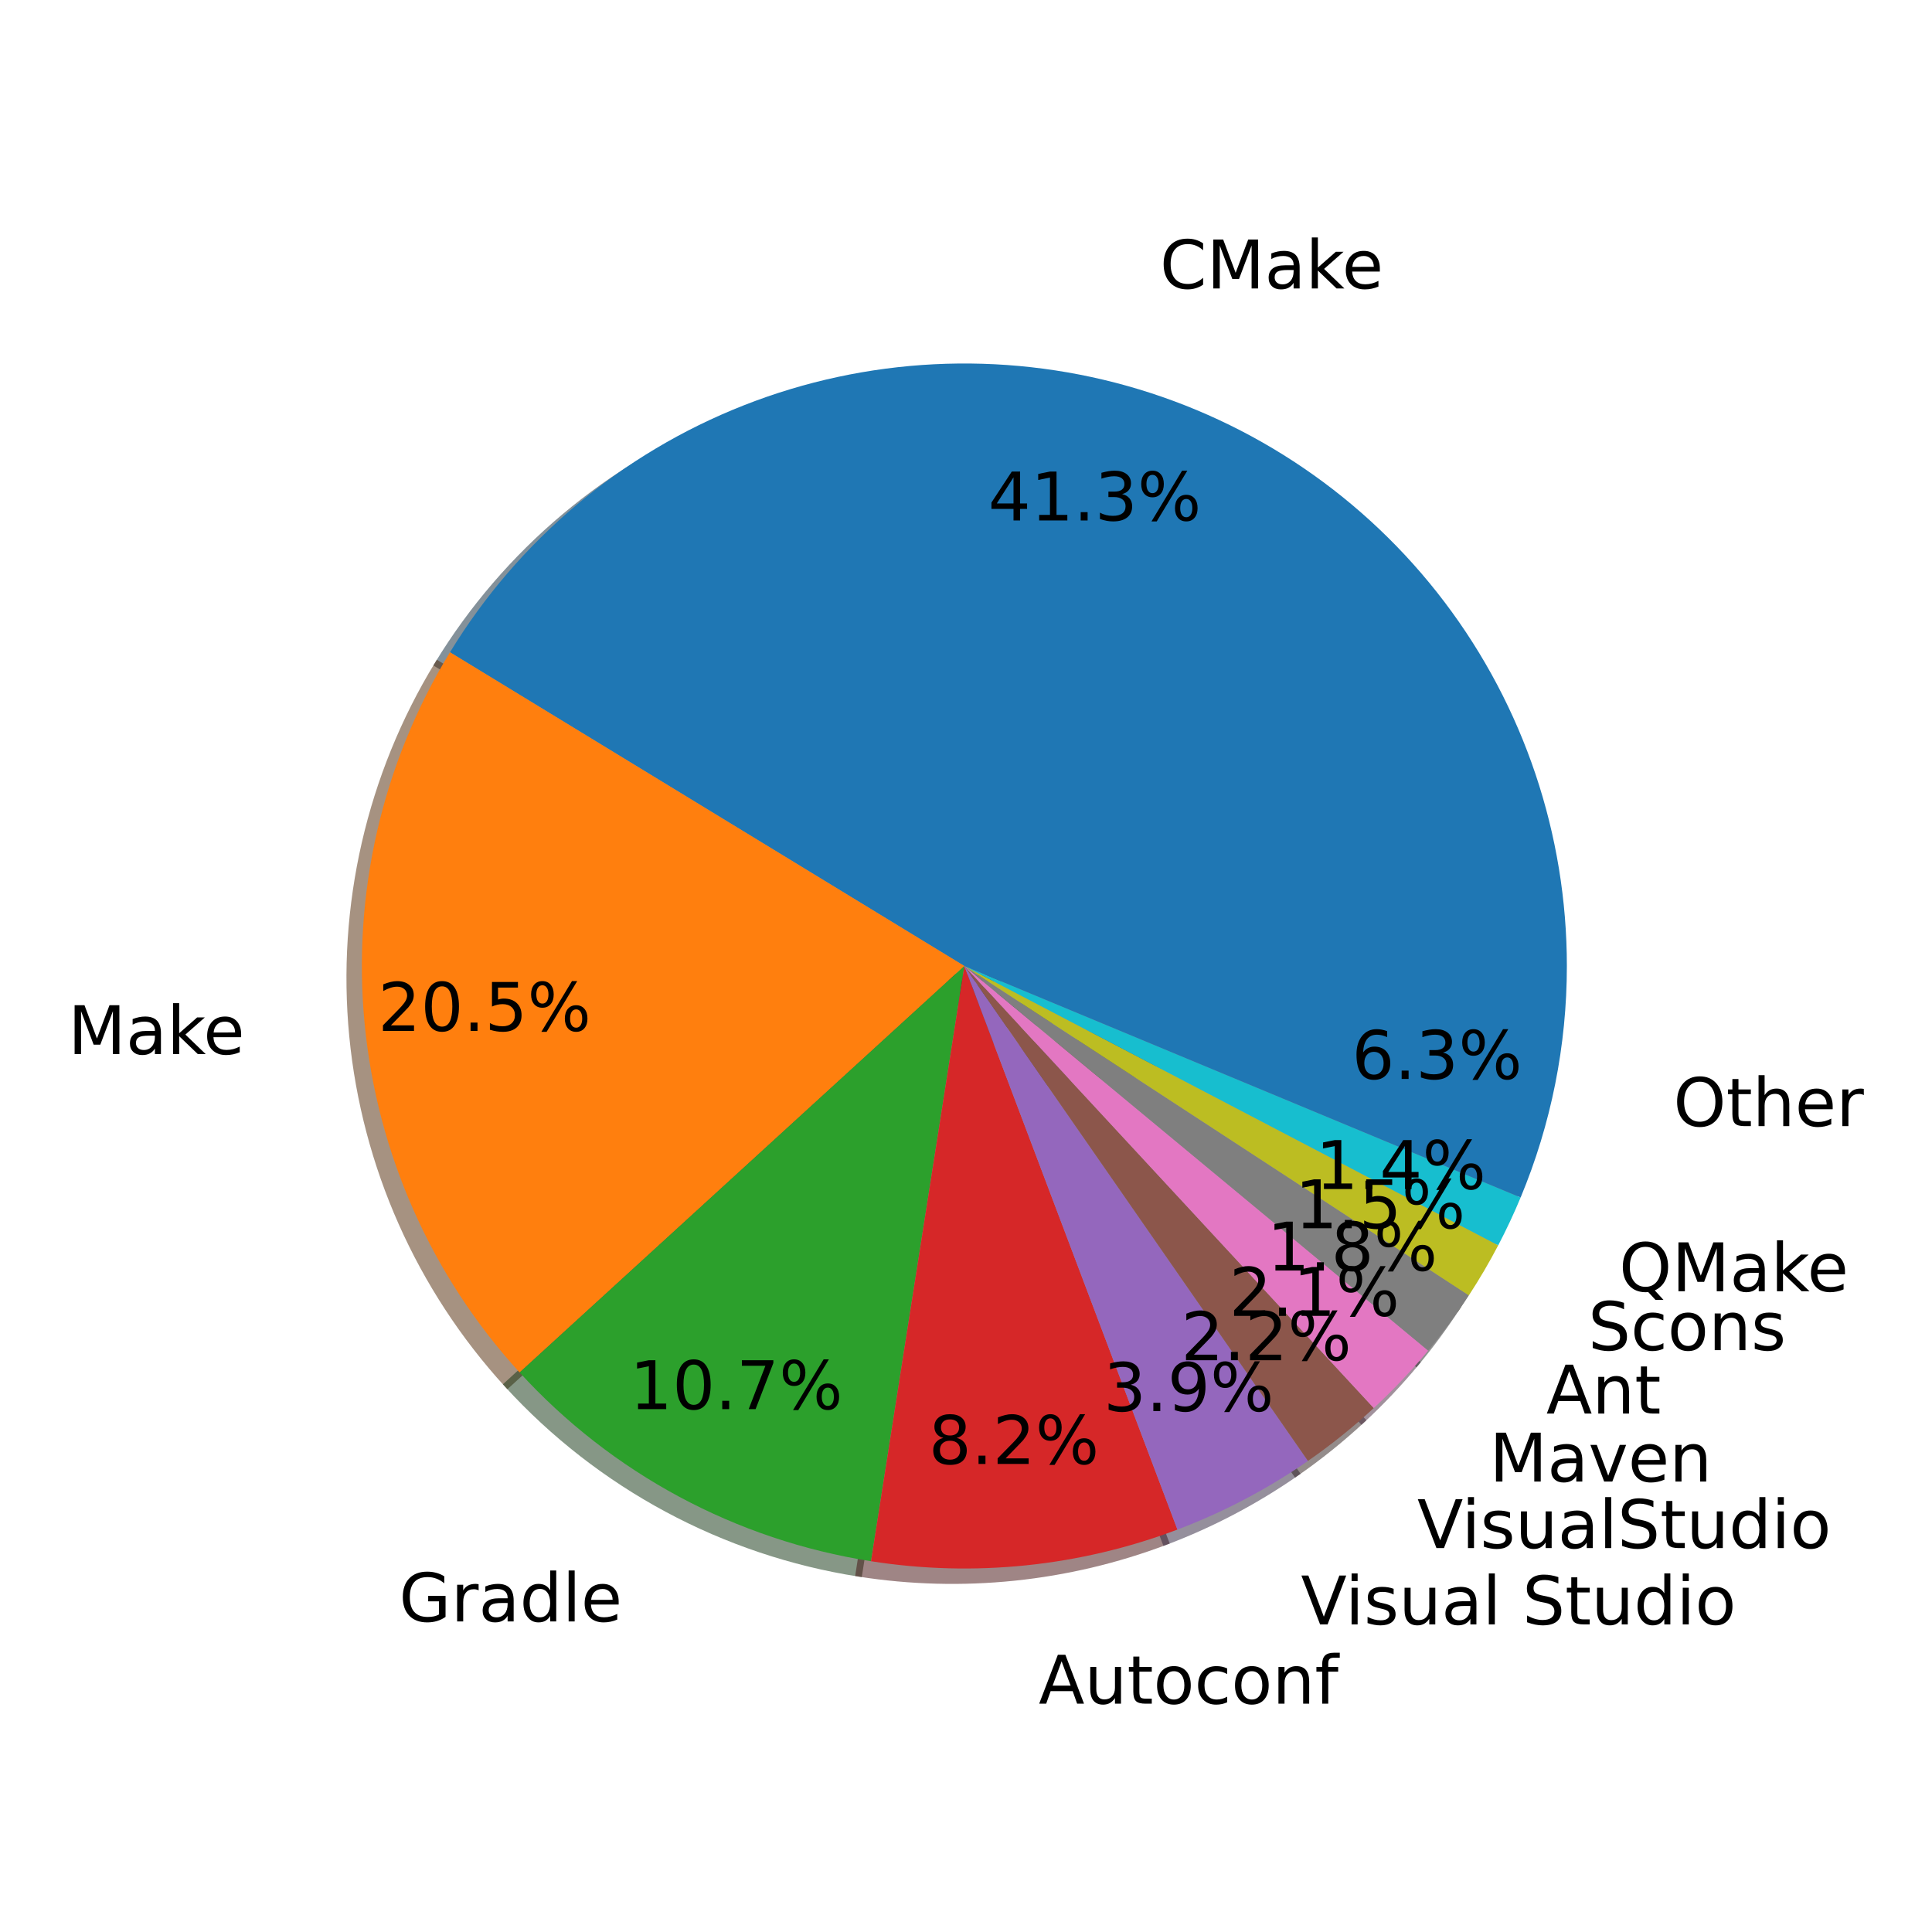
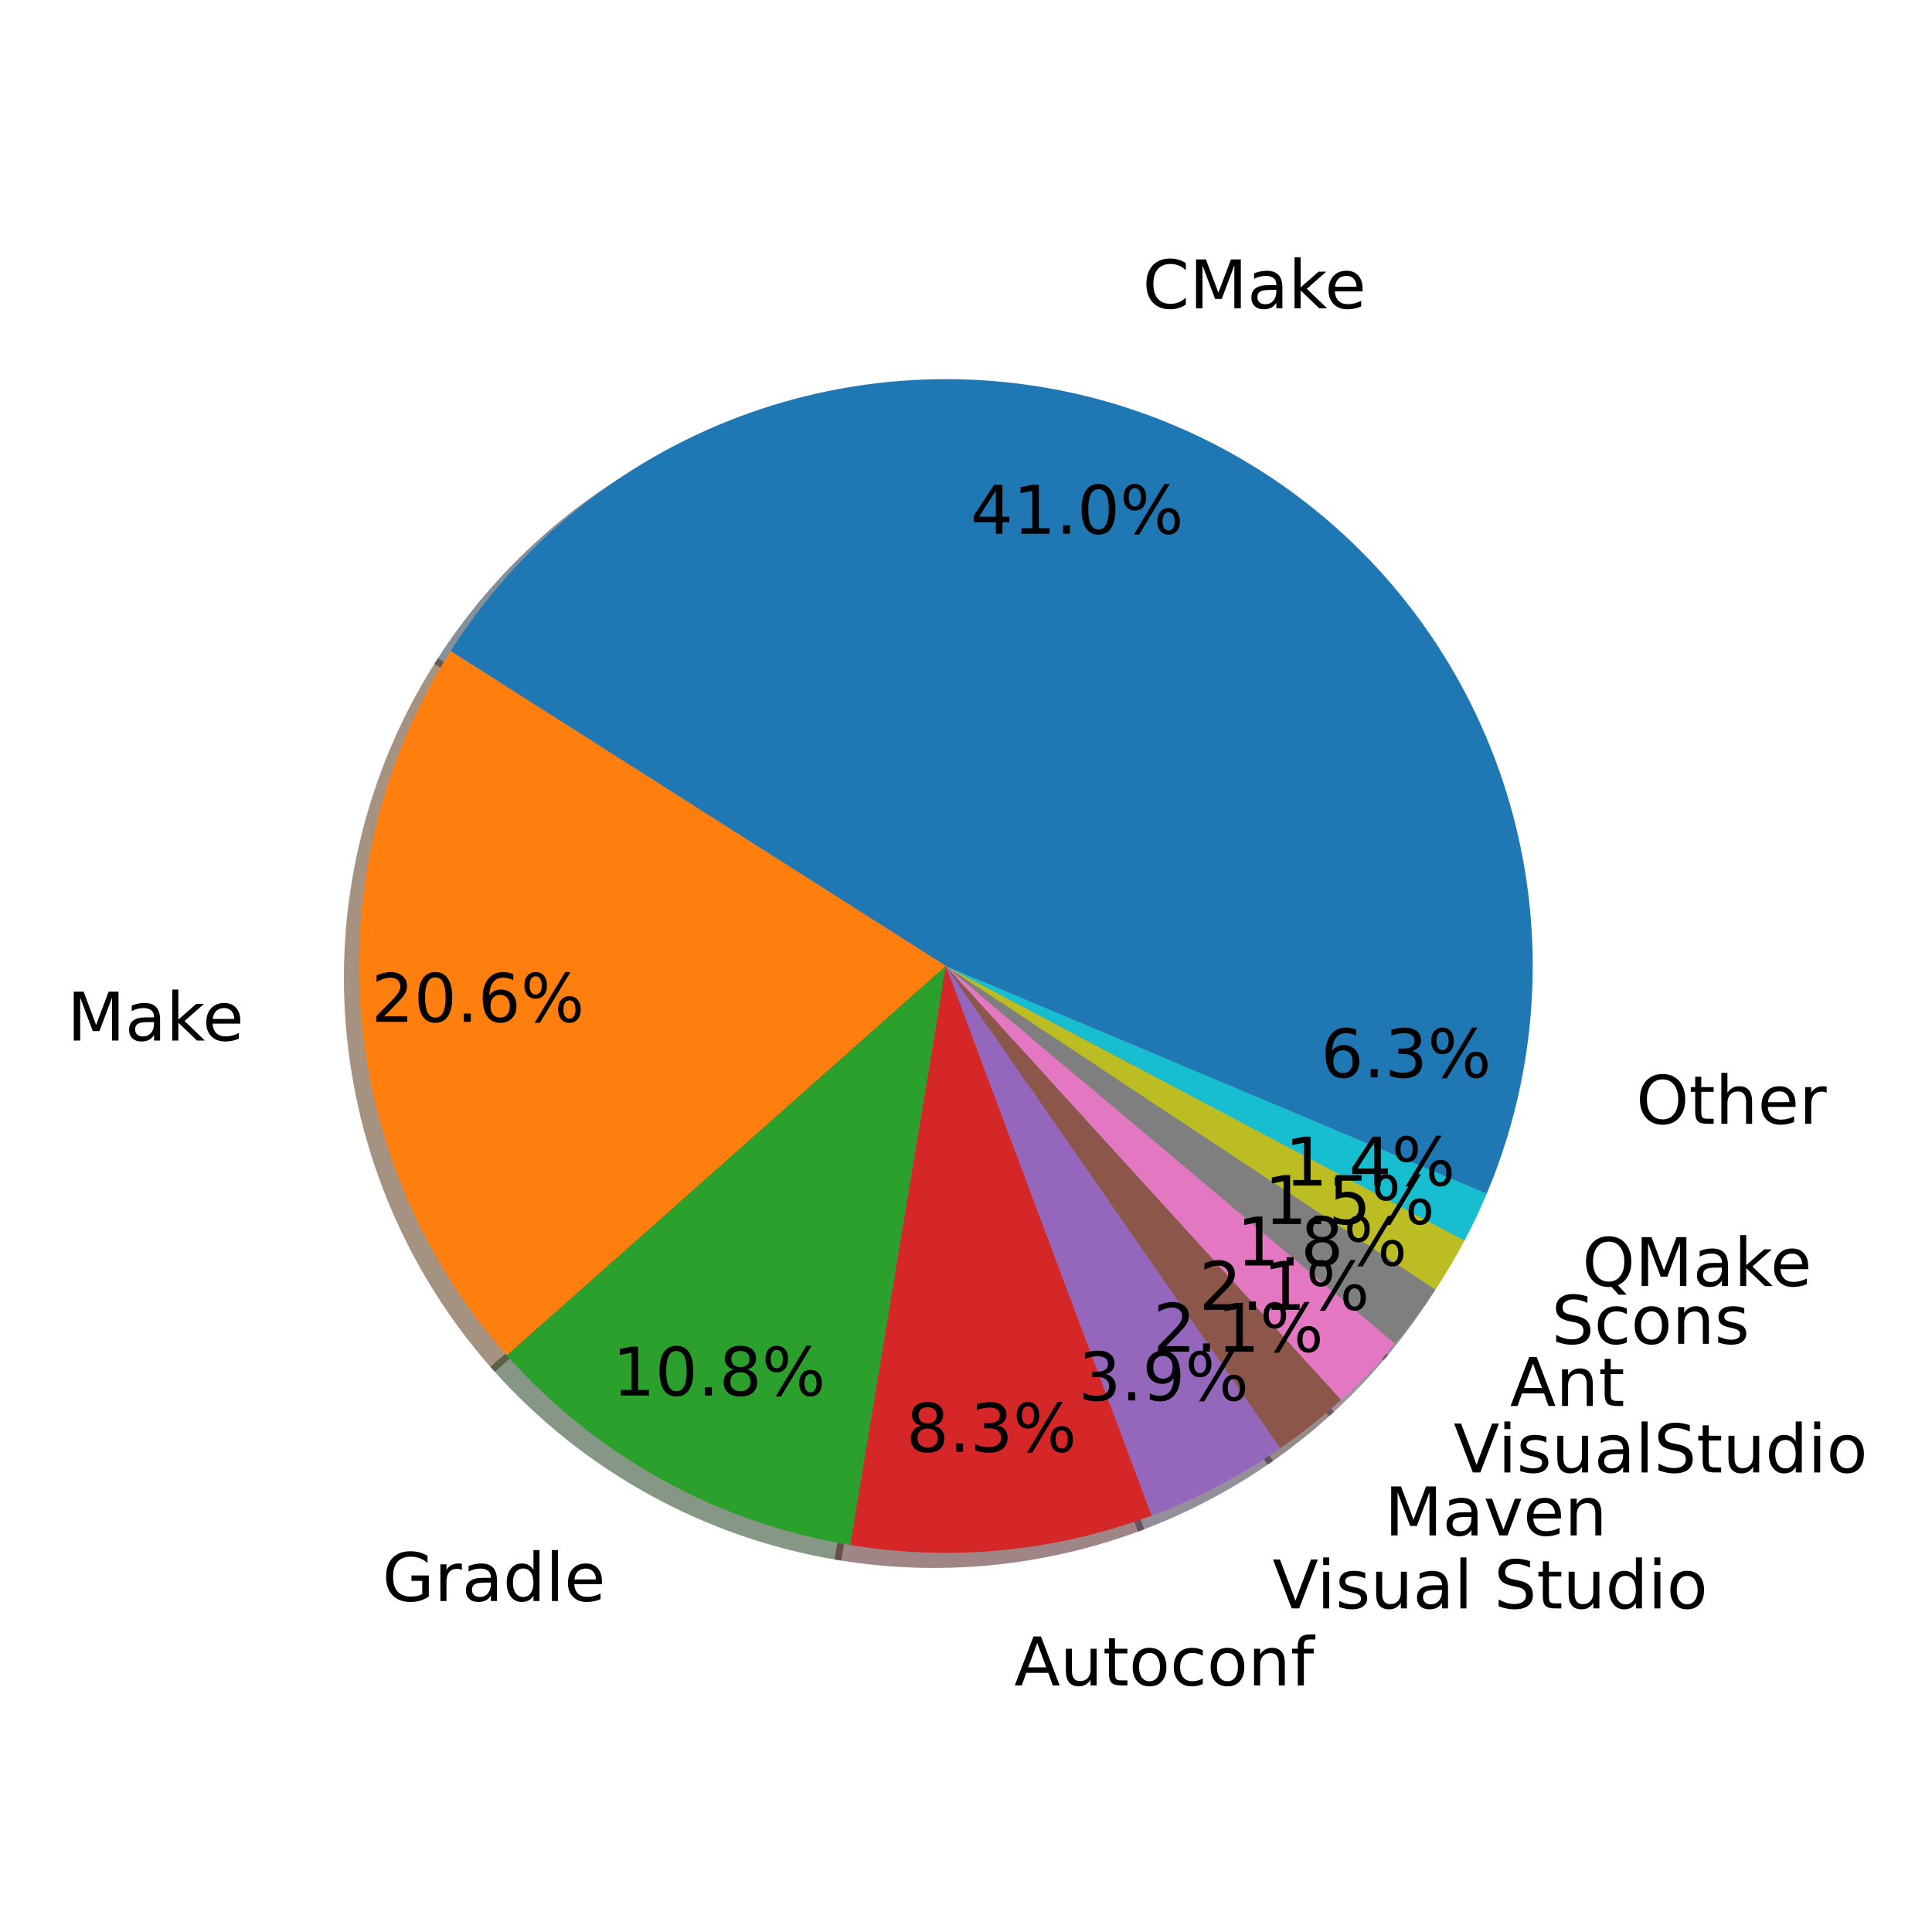
<svg xmlns="http://www.w3.org/2000/svg" xmlns:xlink="http://www.w3.org/1999/xlink" width="288pt" height="288pt" viewBox="0 0 288 288" version="1.1">
  <defs>
    <style type="text/css">*{stroke-linejoin: round; stroke-linecap: butt}</style>
  </defs>
  <g id="figure_1">
    <g id="patch_1">
      <path d="M 0 288  L 288 288  L 288 0  L 0 0  L 0 288  z " style="fill: none" />
    </g>
    <g id="axes_1">
      <g id="patch_2">
-         <path d="M 231.774 145.796  C 231.774 126.214 225.37 107.158 213.542 91.551  C 201.715 75.944 185.102 64.625 166.249 59.329  C 147.396 54.033 127.319 55.045 109.095 62.211  C 90.87 69.377 75.48 82.31 65.283 99.028  L 141.96 145.796  z " style="fill: #092436; opacity: 0.5; stroke: #092436; stroke-linejoin: miter" />
+         <path d="M 226.73 145.75  C 226.73 126.815 220.583 108.383 209.217 93.239  C 197.852 78.095 181.872 67.043 163.692 61.752  C 145.511 56.461 126.096 57.213 108.379 63.895  C 90.663 70.576 75.585 82.831 65.426 98.809  L 139.248 145.75  z " style="fill: #092436; opacity: 0.5; stroke: #092436; stroke-linejoin: miter" />
      </g>
      <g id="patch_3">
-         <path d="M 65.283 99.028  C 55.156 115.631 50.691 135.083 52.562 154.441  C 54.434 173.798 62.544 192.034 75.664 206.389  L 141.96 145.796  z " style="fill: #4d2604; opacity: 0.5; stroke: #4d2604; stroke-linejoin: miter" />
+         <path d="M 65.426 98.809  C 55.231 114.843 50.531 133.77 52.043 152.71  C 53.555 171.65 61.197 189.592 73.806 203.806  L 139.248 145.75  z " style="fill: #4d2604; opacity: 0.5; stroke: #4d2604; stroke-linejoin: miter" />
      </g>
      <g id="patch_4">
-         <path d="M 75.664 206.389  C 82.495 213.863 90.54 220.127 99.459 224.918  C 108.378 229.709 118.043 232.958 128.046 234.526  L 141.96 145.796  z " style="fill: #0d300d; opacity: 0.5; stroke: #0d300d; stroke-linejoin: miter" />
+         <path d="M 73.806 203.806  C 80.415 211.256 88.249 217.523 96.967 222.336  C 105.686 227.149 115.163 230.439 124.989 232.062  L 139.248 145.75  z " style="fill: #0d300d; opacity: 0.5; stroke: #0d300d; stroke-linejoin: miter" />
      </g>
      <g id="patch_5">
-         <path d="M 128.046 234.526  C 135.702 235.727 143.482 235.931 151.191 235.135  C 158.9 234.338 166.474 232.547 173.723 229.806  L 141.96 145.796  z " style="fill: #400c0c; opacity: 0.5; stroke: #400c0c; stroke-linejoin: miter" />
+         <path d="M 124.989 232.062  C 132.511 233.304 140.163 233.558 147.75 232.818  C 155.338 232.077 162.796 230.347 169.935 227.673  L 139.248 145.75  z " style="fill: #400c0c; opacity: 0.5; stroke: #400c0c; stroke-linejoin: miter" />
      </g>
      <g id="patch_6">
-         <path d="M 173.723 229.806  C 177.16 228.507 180.514 226.998 183.765 225.288  C 187.017 223.578 190.161 221.669 193.179 219.574  L 141.96 145.796  z " style="fill: #2c1f39; opacity: 0.5; stroke: #2c1f39; stroke-linejoin: miter" />
+         <path d="M 169.935 227.673  C 173.319 226.405 176.622 224.929 179.824 223.253  C 183.025 221.576 186.12 219.703 189.09 217.644  L 139.248 145.75  z " style="fill: #2c1f39; opacity: 0.5; stroke: #2c1f39; stroke-linejoin: miter" />
      </g>
      <g id="patch_7">
-         <path d="M 193.179 219.574  C 194.903 218.377 196.585 217.12 198.221 215.805  C 199.858 214.49 201.447 213.118 202.987 211.692  L 141.96 145.796  z " style="fill: #2a1a17; opacity: 0.5; stroke: #2a1a17; stroke-linejoin: miter" />
+         <path d="M 189.09 217.644  C 190.681 216.542 192.235 215.386 193.749 214.18  C 195.263 212.974 196.736 211.719 198.167 210.415  L 139.248 145.75  z " style="fill: #2a1a17; opacity: 0.5; stroke: #2a1a17; stroke-linejoin: miter" />
      </g>
      <g id="patch_8">
-         <path d="M 202.987 211.692  C 204.431 210.355 205.83 208.971 207.183 207.542  C 208.536 206.113 209.841 204.64 211.098 203.125  L 141.96 145.796  z " style="fill: #44243a; opacity: 0.5; stroke: #44243a; stroke-linejoin: miter" />
+         <path d="M 198.167 210.415  C 199.598 209.111 200.985 207.761 202.326 206.365  C 203.667 204.969 204.962 203.529 206.208 202.048  L 139.248 145.75  z " style="fill: #44243a; opacity: 0.5; stroke: #44243a; stroke-linejoin: miter" />
      </g>
      <g id="patch_9">
-         <path d="M 211.098 203.125  C 212.186 201.812 213.237 200.469 214.249 199.096  C 215.261 197.723 216.234 196.322 217.166 194.894  L 141.96 145.796  z " style="fill: #262626; opacity: 0.5; stroke: #262626; stroke-linejoin: miter" />
+         <path d="M 206.208 202.048  C 207.287 200.764 208.33 199.449 209.333 198.105  C 210.337 196.761 211.303 195.389 212.228 193.989  L 139.248 145.75  z " style="fill: #262626; opacity: 0.5; stroke: #262626; stroke-linejoin: miter" />
      </g>
      <g id="patch_10">
-         <path d="M 217.166 194.894  C 217.955 193.686 218.715 192.459 219.444 191.214  C 220.174 189.969 220.874 188.706 221.543 187.428  L 141.96 145.796  z " style="fill: #38390a; opacity: 0.5; stroke: #38390a; stroke-linejoin: miter" />
+         <path d="M 212.228 193.989  C 213.01 192.805 213.764 191.602 214.488 190.382  C 215.212 189.161 215.907 187.923 216.571 186.668  L 139.248 145.75  z " style="fill: #38390a; opacity: 0.5; stroke: #38390a; stroke-linejoin: miter" />
      </g>
      <g id="patch_11">
-         <path d="M 221.543 187.428  C 222.151 186.265 222.733 185.09 223.29 183.902  C 223.846 182.714 224.377 181.514 224.881 180.303  L 141.96 145.796  z " style="fill: #07393e; opacity: 0.5; stroke: #07393e; stroke-linejoin: miter" />
+         <path d="M 216.571 186.668  C 217.174 185.528 217.752 184.374 218.305 183.208  C 218.857 182.042 219.384 180.863 219.884 179.674  L 139.248 145.75  z " style="fill: #07393e; opacity: 0.5; stroke: #07393e; stroke-linejoin: miter" />
      </g>
      <g id="patch_12">
-         <path d="M 224.881 180.303  C 227.15 174.849 228.877 169.184 230.034 163.391  C 231.191 157.597 231.774 151.704 231.774 145.796  L 141.96 145.796  z " style="fill: #092436; opacity: 0.5; stroke: #092436; stroke-linejoin: miter" />
+         <path d="M 219.884 179.674  C 222.138 174.318 223.852 168.75 225.001 163.054  C 226.151 157.357 226.73 151.561 226.73 145.75  L 139.248 145.75  z " style="fill: #092436; opacity: 0.5; stroke: #092436; stroke-linejoin: miter" />
      </g>
      <g id="patch_13">
-         <path d="M 233.57 144  C 233.57 124.417 227.166 105.362 215.339 89.755  C 203.511 74.147 186.898 62.828 168.045 57.532  C 149.192 52.237 129.115 53.249 110.891 60.415  C 92.666 67.58 77.276 80.514 67.079 97.232  L 143.756 144  z " style="fill: #1f77b4" />
+         <path d="M 228.48 144  C 228.48 125.066 222.332 106.634 210.967 91.489  C 199.602 76.345 183.622 65.293 165.441 60.002  C 147.261 54.712 127.846 55.464 110.129 62.145  C 92.413 68.826 77.335 81.082 67.175 97.059  L 140.997 144  z " style="fill: #1f77b4" />
      </g>
      <g id="patch_14">
-         <path d="M 67.079 97.232  C 56.952 113.835 52.487 133.287 54.359 152.644  C 56.23 172.002 64.34 190.238 77.46 204.593  L 143.756 144  z " style="fill: #ff7f0e" />
+         <path d="M 67.175 97.059  C 56.98 113.093 52.281 132.02 53.793 150.96  C 55.304 169.901 62.946 187.842 75.556 202.056  L 140.997 144  z " style="fill: #ff7f0e" />
      </g>
      <g id="patch_15">
-         <path d="M 77.46 204.593  C 84.291 212.066 92.336 218.331 101.255 223.122  C 110.174 227.913 119.84 231.161 129.842 232.73  L 143.756 144  z " style="fill: #2ca02c" />
+         <path d="M 75.556 202.056  C 82.165 209.506 89.998 215.773 98.717 220.586  C 107.436 225.4 116.913 228.689 126.739 230.312  L 140.997 144  z " style="fill: #2ca02c" />
      </g>
      <g id="patch_16">
-         <path d="M 129.842 232.73  C 137.499 233.931 145.278 234.135 152.988 233.339  C 160.697 232.542 168.27 230.751 175.52 228.01  L 143.756 144  z " style="fill: #d62728" />
+         <path d="M 126.739 230.312  C 134.261 231.555 141.913 231.809 149.5 231.068  C 157.087 230.327 164.546 228.597 171.685 225.923  L 140.997 144  z " style="fill: #d62728" />
      </g>
      <g id="patch_17">
-         <path d="M 175.52 228.01  C 178.956 226.711 182.31 225.202 185.562 223.491  C 188.814 221.781 191.957 219.873 194.975 217.778  L 143.756 144  z " style="fill: #9467bd" />
+         <path d="M 171.685 225.923  C 175.069 224.655 178.372 223.179 181.573 221.503  C 184.775 219.827 187.87 217.954 190.84 215.895  L 140.997 144  z " style="fill: #9467bd" />
      </g>
      <g id="patch_18">
-         <path d="M 194.975 217.778  C 196.7 216.581 198.381 215.324 200.018 214.009  C 201.654 212.694 203.243 211.322 204.783 209.896  L 143.756 144  z " style="fill: #8c564b" />
+         <path d="M 190.84 215.895  C 192.431 214.792 193.984 213.637 195.498 212.431  C 197.012 211.225 198.486 209.969 199.917 208.665  L 140.997 144  z " style="fill: #8c564b" />
      </g>
      <g id="patch_19">
-         <path d="M 204.783 209.896  C 206.227 208.559 207.627 207.175 208.979 205.746  C 210.332 204.316 211.638 202.843 212.894 201.329  L 143.756 144  z " style="fill: #e377c2" />
+         <path d="M 199.917 208.665  C 201.348 207.362 202.735 206.011 204.076 204.615  C 205.417 203.22 206.712 201.78 207.957 200.298  L 140.997 144  z " style="fill: #e377c2" />
      </g>
      <g id="patch_20">
-         <path d="M 212.894 201.329  C 213.982 200.016 215.033 198.672 216.045 197.3  C 217.057 195.927 218.03 194.526 218.962 193.098  L 143.756 144  z " style="fill: #7f7f7f" />
+         <path d="M 207.957 200.298  C 209.037 199.014 210.079 197.7 211.083 196.356  C 212.087 195.012 213.052 193.639 213.977 192.24  L 140.997 144  z " style="fill: #7f7f7f" />
      </g>
      <g id="patch_21">
-         <path d="M 218.962 193.098  C 219.751 191.889 220.511 190.662 221.241 189.417  C 221.97 188.173 222.67 186.91 223.339 185.632  L 143.756 144  z " style="fill: #bcbd22" />
+         <path d="M 213.977 192.24  C 214.76 191.056 215.514 189.853 216.238 188.632  C 216.962 187.411 217.656 186.173 218.32 184.918  L 140.997 144  z " style="fill: #bcbd22" />
      </g>
      <g id="patch_22">
-         <path d="M 223.339 185.632  C 223.947 184.469 224.529 183.294 225.086 182.106  C 225.643 180.918 226.173 179.718 226.677 178.507  L 143.756 144  z " style="fill: #17becf" />
+         <path d="M 218.32 184.918  C 218.924 183.778 219.502 182.624 220.054 181.458  C 220.607 180.292 221.134 179.114 221.634 177.924  L 140.997 144  z " style="fill: #17becf" />
      </g>
      <g id="patch_23">
-         <path d="M 226.677 178.507  C 228.947 173.052 230.673 167.388 231.83 161.594  C 232.987 155.801 233.57 149.908 233.57 144  L 143.756 144  z " style="fill: #1f77b4" />
+         <path d="M 221.634 177.924  C 223.887 172.568 225.602 167 226.751 161.304  C 227.901 155.608 228.48 149.811 228.48 144  L 140.997 144  z " style="fill: #1f77b4" />
      </g>
      <g id="matplotlib.axis_1" />
      <g id="matplotlib.axis_2" />
      <g id="text_1">
-         <g transform="translate(172.9031 42.99831) scale(0.1 -0.1)">
+         <g transform="translate(170.3301 45.96217) scale(0.1 -0.1)">
          <defs>
            <path id="DejaVuSans-43" d="M 4122 4306  L 4122 3641  Q 3803 3938 3442 4084  Q 3081 4231 2675 4231  Q 1875 4231 1450 3742  Q 1025 3253 1025 2328  Q 1025 1406 1450 917  Q 1875 428 2675 428  Q 3081 428 3442 575  Q 3803 722 4122 1019  L 4122 359  Q 3791 134 3420 21  Q 3050 -91 2638 -91  Q 1578 -91 968 557  Q 359 1206 359 2328  Q 359 3453 968 4101  Q 1578 4750 2638 4750  Q 3056 4750 3426 4639  Q 3797 4528 4122 4306  z " transform="scale(0.015625)" />
            <path id="DejaVuSans-4d" d="M 628 4666  L 1569 4666  L 2759 1491  L 3956 4666  L 4897 4666  L 4897 0  L 4281 0  L 4281 4097  L 3078 897  L 2444 897  L 1241 4097  L 1241 0  L 628 0  L 628 4666  z " transform="scale(0.015625)" />
            <path id="DejaVuSans-61" d="M 2194 1759  Q 1497 1759 1228 1600  Q 959 1441 959 1056  Q 959 750 1161 570  Q 1363 391 1709 391  Q 2188 391 2477 730  Q 2766 1069 2766 1631  L 2766 1759  L 2194 1759  z M 3341 1997  L 3341 0  L 2766 0  L 2766 531  Q 2569 213 2275 61  Q 1981 -91 1556 -91  Q 1019 -91 701 211  Q 384 513 384 1019  Q 384 1609 779 1909  Q 1175 2209 1959 2209  L 2766 2209  L 2766 2266  Q 2766 2663 2505 2880  Q 2244 3097 1772 3097  Q 1472 3097 1187 3025  Q 903 2953 641 2809  L 641 3341  Q 956 3463 1253 3523  Q 1550 3584 1831 3584  Q 2591 3584 2966 3190  Q 3341 2797 3341 1997  z " transform="scale(0.015625)" />
            <path id="DejaVuSans-6b" d="M 581 4863  L 1159 4863  L 1159 1991  L 2875 3500  L 3609 3500  L 1753 1863  L 3688 0  L 2938 0  L 1159 1709  L 1159 0  L 581 0  L 581 4863  z " transform="scale(0.015625)" />
            <path id="DejaVuSans-65" d="M 3597 1894  L 3597 1613  L 953 1613  Q 991 1019 1311 708  Q 1631 397 2203 397  Q 2534 397 2845 478  Q 3156 559 3463 722  L 3463 178  Q 3153 47 2828 -22  Q 2503 -91 2169 -91  Q 1331 -91 842 396  Q 353 884 353 1716  Q 353 2575 817 3079  Q 1281 3584 2069 3584  Q 2775 3584 3186 3129  Q 3597 2675 3597 1894  z M 3022 2063  Q 3016 2534 2758 2815  Q 2500 3097 2075 3097  Q 1594 3097 1305 2825  Q 1016 2553 972 2059  L 3022 2063  z " transform="scale(0.015625)" />
          </defs>
          <use xlink:href="#DejaVuSans-43" />
          <use xlink:href="#DejaVuSans-4d" x="69.824" />
          <use xlink:href="#DejaVuSans-61" x="156.104" />
          <use xlink:href="#DejaVuSans-6b" x="217.383" />
          <use xlink:href="#DejaVuSans-65" x="271.668" />
        </g>
      </g>
      <g id="text_2">
-         <g transform="translate(147.3038 77.58533) scale(0.1 -0.1)">
+         <g transform="translate(144.669 79.56124) scale(0.1 -0.1)">
          <defs>
            <path id="DejaVuSans-34" d="M 2419 4116  L 825 1625  L 2419 1625  L 2419 4116  z M 2253 4666  L 3047 4666  L 3047 1625  L 3713 1625  L 3713 1100  L 3047 1100  L 3047 0  L 2419 0  L 2419 1100  L 313 1100  L 313 1709  L 2253 4666  z " transform="scale(0.015625)" />
            <path id="DejaVuSans-31" d="M 794 531  L 1825 531  L 1825 4091  L 703 3866  L 703 4441  L 1819 4666  L 2450 4666  L 2450 531  L 3481 531  L 3481 0  L 794 0  L 794 531  z " transform="scale(0.015625)" />
            <path id="DejaVuSans-2e" d="M 684 794  L 1344 794  L 1344 0  L 684 0  L 684 794  z " transform="scale(0.015625)" />
-             <path id="DejaVuSans-33" d="M 2597 2516  Q 3050 2419 3304 2112  Q 3559 1806 3559 1356  Q 3559 666 3084 287  Q 2609 -91 1734 -91  Q 1441 -91 1130 -33  Q 819 25 488 141  L 488 750  Q 750 597 1062 519  Q 1375 441 1716 441  Q 2309 441 2620 675  Q 2931 909 2931 1356  Q 2931 1769 2642 2001  Q 2353 2234 1838 2234  L 1294 2234  L 1294 2753  L 1863 2753  Q 2328 2753 2575 2939  Q 2822 3125 2822 3475  Q 2822 3834 2567 4026  Q 2313 4219 1838 4219  Q 1578 4219 1281 4162  Q 984 4106 628 3988  L 628 4550  Q 988 4650 1302 4700  Q 1616 4750 1894 4750  Q 2613 4750 3031 4423  Q 3450 4097 3450 3541  Q 3450 3153 3228 2886  Q 3006 2619 2597 2516  z " transform="scale(0.015625)" />
+             <path id="DejaVuSans-30" d="M 2034 4250  Q 1547 4250 1301 3770  Q 1056 3291 1056 2328  Q 1056 1369 1301 889  Q 1547 409 2034 409  Q 2525 409 2770 889  Q 3016 1369 3016 2328  Q 3016 3291 2770 3770  Q 2525 4250 2034 4250  z M 2034 4750  Q 2819 4750 3233 4129  Q 3647 3509 3647 2328  Q 3647 1150 3233 529  Q 2819 -91 2034 -91  Q 1250 -91 836 529  Q 422 1150 422 2328  Q 422 3509 836 4129  Q 1250 4750 2034 4750  z " transform="scale(0.015625)" />
            <path id="DejaVuSans-25" d="M 4653 2053  Q 4381 2053 4226 1822  Q 4072 1591 4072 1178  Q 4072 772 4226 539  Q 4381 306 4653 306  Q 4919 306 5073 539  Q 5228 772 5228 1178  Q 5228 1588 5073 1820  Q 4919 2053 4653 2053  z M 4653 2450  Q 5147 2450 5437 2106  Q 5728 1763 5728 1178  Q 5728 594 5436 251  Q 5144 -91 4653 -91  Q 4153 -91 3862 251  Q 3572 594 3572 1178  Q 3572 1766 3864 2108  Q 4156 2450 4653 2450  z M 1428 4353  Q 1159 4353 1004 4120  Q 850 3888 850 3481  Q 850 3069 1003 2837  Q 1156 2606 1428 2606  Q 1700 2606 1854 2837  Q 2009 3069 2009 3481  Q 2009 3884 1853 4118  Q 1697 4353 1428 4353  z M 4250 4750  L 4750 4750  L 1831 -91  L 1331 -91  L 4250 4750  z M 1428 4750  Q 1922 4750 2215 4408  Q 2509 4066 2509 3481  Q 2509 2891 2217 2550  Q 1925 2209 1428 2209  Q 931 2209 642 2551  Q 353 2894 353 3481  Q 353 4063 643 4406  Q 934 4750 1428 4750  z " transform="scale(0.015625)" />
          </defs>
          <use xlink:href="#DejaVuSans-34" />
          <use xlink:href="#DejaVuSans-31" x="63.623" />
          <use xlink:href="#DejaVuSans-2e" x="127.246" />
-           <use xlink:href="#DejaVuSans-33" x="159.033" />
+           <use xlink:href="#DejaVuSans-30" x="159.033" />
          <use xlink:href="#DejaVuSans-25" x="222.656" />
        </g>
      </g>
      <g id="text_3">
-         <g transform="translate(10.1417 157.1325) scale(0.1 -0.1)">
+         <g transform="translate(10.01426 155.1117) scale(0.1 -0.1)">
          <use xlink:href="#DejaVuSans-4d" />
          <use xlink:href="#DejaVuSans-61" x="86.279" />
          <use xlink:href="#DejaVuSans-6b" x="147.559" />
          <use xlink:href="#DejaVuSans-65" x="201.844" />
        </g>
      </g>
      <g id="text_4">
-         <g transform="translate(56.35454 153.6748) scale(0.1 -0.1)">
+         <g transform="translate(55.35006 152.3276) scale(0.1 -0.1)">
          <defs>
            <path id="DejaVuSans-32" d="M 1228 531  L 3431 531  L 3431 0  L 469 0  L 469 531  Q 828 903 1448 1529  Q 2069 2156 2228 2338  Q 2531 2678 2651 2914  Q 2772 3150 2772 3378  Q 2772 3750 2511 3984  Q 2250 4219 1831 4219  Q 1534 4219 1204 4116  Q 875 4013 500 3803  L 500 4441  Q 881 4594 1212 4672  Q 1544 4750 1819 4750  Q 2544 4750 2975 4387  Q 3406 4025 3406 3419  Q 3406 3131 3298 2873  Q 3191 2616 2906 2266  Q 2828 2175 2409 1742  Q 1991 1309 1228 531  z " transform="scale(0.015625)" />
-             <path id="DejaVuSans-30" d="M 2034 4250  Q 1547 4250 1301 3770  Q 1056 3291 1056 2328  Q 1056 1369 1301 889  Q 1547 409 2034 409  Q 2525 409 2770 889  Q 3016 1369 3016 2328  Q 3016 3291 2770 3770  Q 2525 4250 2034 4250  z M 2034 4750  Q 2819 4750 3233 4129  Q 3647 3509 3647 2328  Q 3647 1150 3233 529  Q 2819 -91 2034 -91  Q 1250 -91 836 529  Q 422 1150 422 2328  Q 422 3509 836 4129  Q 1250 4750 2034 4750  z " transform="scale(0.015625)" />
-             <path id="DejaVuSans-35" d="M 691 4666  L 3169 4666  L 3169 4134  L 1269 4134  L 1269 2991  Q 1406 3038 1543 3061  Q 1681 3084 1819 3084  Q 2600 3084 3056 2656  Q 3513 2228 3513 1497  Q 3513 744 3044 326  Q 2575 -91 1722 -91  Q 1428 -91 1123 -41  Q 819 9 494 109  L 494 744  Q 775 591 1075 516  Q 1375 441 1709 441  Q 2250 441 2565 725  Q 2881 1009 2881 1497  Q 2881 1984 2565 2268  Q 2250 2553 1709 2553  Q 1456 2553 1204 2497  Q 953 2441 691 2322  L 691 4666  z " transform="scale(0.015625)" />
+             <path id="DejaVuSans-36" d="M 2113 2584  Q 1688 2584 1439 2293  Q 1191 2003 1191 1497  Q 1191 994 1439 701  Q 1688 409 2113 409  Q 2538 409 2786 701  Q 3034 994 3034 1497  Q 3034 2003 2786 2293  Q 2538 2584 2113 2584  z M 3366 4563  L 3366 3988  Q 3128 4100 2886 4159  Q 2644 4219 2406 4219  Q 1781 4219 1451 3797  Q 1122 3375 1075 2522  Q 1259 2794 1537 2939  Q 1816 3084 2150 3084  Q 2853 3084 3261 2657  Q 3669 2231 3669 1497  Q 3669 778 3244 343  Q 2819 -91 2113 -91  Q 1303 -91 875 529  Q 447 1150 447 2328  Q 447 3434 972 4092  Q 1497 4750 2381 4750  Q 2619 4750 2861 4703  Q 3103 4656 3366 4563  z " transform="scale(0.015625)" />
          </defs>
          <use xlink:href="#DejaVuSans-32" />
          <use xlink:href="#DejaVuSans-30" x="63.623" />
          <use xlink:href="#DejaVuSans-2e" x="127.246" />
-           <use xlink:href="#DejaVuSans-35" x="159.033" />
+           <use xlink:href="#DejaVuSans-36" x="159.033" />
          <use xlink:href="#DejaVuSans-25" x="222.656" />
        </g>
      </g>
      <g id="text_5">
-         <g transform="translate(59.48792 241.7058) scale(0.1 -0.1)">
+         <g transform="translate(56.99372 238.6631) scale(0.1 -0.1)">
          <defs>
            <path id="DejaVuSans-47" d="M 3809 666  L 3809 1919  L 2778 1919  L 2778 2438  L 4434 2438  L 4434 434  Q 4069 175 3628 42  Q 3188 -91 2688 -91  Q 1594 -91 976 548  Q 359 1188 359 2328  Q 359 3472 976 4111  Q 1594 4750 2688 4750  Q 3144 4750 3555 4637  Q 3966 4525 4313 4306  L 4313 3634  Q 3963 3931 3569 4081  Q 3175 4231 2741 4231  Q 1884 4231 1454 3753  Q 1025 3275 1025 2328  Q 1025 1384 1454 906  Q 1884 428 2741 428  Q 3075 428 3337 486  Q 3600 544 3809 666  z " transform="scale(0.015625)" />
            <path id="DejaVuSans-72" d="M 2631 2963  Q 2534 3019 2420 3045  Q 2306 3072 2169 3072  Q 1681 3072 1420 2755  Q 1159 2438 1159 1844  L 1159 0  L 581 0  L 581 3500  L 1159 3500  L 1159 2956  Q 1341 3275 1631 3429  Q 1922 3584 2338 3584  Q 2397 3584 2469 3576  Q 2541 3569 2628 3553  L 2631 2963  z " transform="scale(0.015625)" />
            <path id="DejaVuSans-64" d="M 2906 2969  L 2906 4863  L 3481 4863  L 3481 0  L 2906 0  L 2906 525  Q 2725 213 2448 61  Q 2172 -91 1784 -91  Q 1150 -91 751 415  Q 353 922 353 1747  Q 353 2572 751 3078  Q 1150 3584 1784 3584  Q 2172 3584 2448 3432  Q 2725 3281 2906 2969  z M 947 1747  Q 947 1113 1208 752  Q 1469 391 1925 391  Q 2381 391 2643 752  Q 2906 1113 2906 1747  Q 2906 2381 2643 2742  Q 2381 3103 1925 3103  Q 1469 3103 1208 2742  Q 947 2381 947 1747  z " transform="scale(0.015625)" />
            <path id="DejaVuSans-6c" d="M 603 4863  L 1178 4863  L 1178 0  L 603 0  L 603 4863  z " transform="scale(0.015625)" />
          </defs>
          <use xlink:href="#DejaVuSans-47" />
          <use xlink:href="#DejaVuSans-72" x="77.49" />
          <use xlink:href="#DejaVuSans-61" x="118.604" />
          <use xlink:href="#DejaVuSans-64" x="179.883" />
          <use xlink:href="#DejaVuSans-6c" x="243.359" />
          <use xlink:href="#DejaVuSans-65" x="271.143" />
        </g>
      </g>
      <g id="text_6">
-         <g transform="translate(93.87181 210.057) scale(0.1 -0.1)">
-           <defs>
-             <path id="DejaVuSans-37" d="M 525 4666  L 3525 4666  L 3525 4397  L 1831 0  L 1172 0  L 2766 4134  L 525 4134  L 525 4666  z " transform="scale(0.015625)" />
+         <g transform="translate(91.2895 208.0285) scale(0.1 -0.1)">
+           <defs>
+             <path id="DejaVuSans-38" d="M 2034 2216  Q 1584 2216 1326 1975  Q 1069 1734 1069 1313  Q 1069 891 1326 650  Q 1584 409 2034 409  Q 2484 409 2743 651  Q 3003 894 3003 1313  Q 3003 1734 2745 1975  Q 2488 2216 2034 2216  z M 1403 2484  Q 997 2584 770 2862  Q 544 3141 544 3541  Q 544 4100 942 4425  Q 1341 4750 2034 4750  Q 2731 4750 3128 4425  Q 3525 4100 3525 3541  Q 3525 3141 3298 2862  Q 3072 2584 2669 2484  Q 3125 2378 3379 2068  Q 3634 1759 3634 1313  Q 3634 634 3220 271  Q 2806 -91 2034 -91  Q 1263 -91 848 271  Q 434 634 434 1313  Q 434 1759 690 2068  Q 947 2378 1403 2484  z M 1172 3481  Q 1172 3119 1398 2916  Q 1625 2713 2034 2713  Q 2441 2713 2670 2916  Q 2900 3119 2900 3481  Q 2900 3844 2670 4047  Q 2441 4250 2034 4250  Q 1625 4250 1398 4047  Q 1172 3844 1172 3481  z " transform="scale(0.015625)" />
          </defs>
          <use xlink:href="#DejaVuSans-31" />
          <use xlink:href="#DejaVuSans-30" x="63.623" />
          <use xlink:href="#DejaVuSans-2e" x="127.246" />
-           <use xlink:href="#DejaVuSans-37" x="159.033" />
+           <use xlink:href="#DejaVuSans-38" x="159.033" />
          <use xlink:href="#DejaVuSans-25" x="222.656" />
        </g>
      </g>
      <g id="text_7">
-         <g transform="translate(154.8339 253.9657) scale(0.1 -0.1)">
+         <g transform="translate(151.2004 251.2409) scale(0.1 -0.1)">
          <defs>
            <path id="DejaVuSans-41" d="M 2188 4044  L 1331 1722  L 3047 1722  L 2188 4044  z M 1831 4666  L 2547 4666  L 4325 0  L 3669 0  L 3244 1197  L 1141 1197  L 716 0  L 50 0  L 1831 4666  z " transform="scale(0.015625)" />
            <path id="DejaVuSans-75" d="M 544 1381  L 544 3500  L 1119 3500  L 1119 1403  Q 1119 906 1312 657  Q 1506 409 1894 409  Q 2359 409 2629 706  Q 2900 1003 2900 1516  L 2900 3500  L 3475 3500  L 3475 0  L 2900 0  L 2900 538  Q 2691 219 2414 64  Q 2138 -91 1772 -91  Q 1169 -91 856 284  Q 544 659 544 1381  z M 1991 3584  L 1991 3584  z " transform="scale(0.015625)" />
            <path id="DejaVuSans-74" d="M 1172 4494  L 1172 3500  L 2356 3500  L 2356 3053  L 1172 3053  L 1172 1153  Q 1172 725 1289 603  Q 1406 481 1766 481  L 2356 481  L 2356 0  L 1766 0  Q 1100 0 847 248  Q 594 497 594 1153  L 594 3053  L 172 3053  L 172 3500  L 594 3500  L 594 4494  L 1172 4494  z " transform="scale(0.015625)" />
            <path id="DejaVuSans-6f" d="M 1959 3097  Q 1497 3097 1228 2736  Q 959 2375 959 1747  Q 959 1119 1226 758  Q 1494 397 1959 397  Q 2419 397 2687 759  Q 2956 1122 2956 1747  Q 2956 2369 2687 2733  Q 2419 3097 1959 3097  z M 1959 3584  Q 2709 3584 3137 3096  Q 3566 2609 3566 1747  Q 3566 888 3137 398  Q 2709 -91 1959 -91  Q 1206 -91 779 398  Q 353 888 353 1747  Q 353 2609 779 3096  Q 1206 3584 1959 3584  z " transform="scale(0.015625)" />
            <path id="DejaVuSans-63" d="M 3122 3366  L 3122 2828  Q 2878 2963 2633 3030  Q 2388 3097 2138 3097  Q 1578 3097 1268 2742  Q 959 2388 959 1747  Q 959 1106 1268 751  Q 1578 397 2138 397  Q 2388 397 2633 464  Q 2878 531 3122 666  L 3122 134  Q 2881 22 2623 -34  Q 2366 -91 2075 -91  Q 1284 -91 818 406  Q 353 903 353 1747  Q 353 2603 823 3093  Q 1294 3584 2113 3584  Q 2378 3584 2631 3529  Q 2884 3475 3122 3366  z " transform="scale(0.015625)" />
            <path id="DejaVuSans-6e" d="M 3513 2113  L 3513 0  L 2938 0  L 2938 2094  Q 2938 2591 2744 2837  Q 2550 3084 2163 3084  Q 1697 3084 1428 2787  Q 1159 2491 1159 1978  L 1159 0  L 581 0  L 581 3500  L 1159 3500  L 1159 2956  Q 1366 3272 1645 3428  Q 1925 3584 2291 3584  Q 2894 3584 3203 3211  Q 3513 2838 3513 2113  z " transform="scale(0.015625)" />
            <path id="DejaVuSans-66" d="M 2375 4863  L 2375 4384  L 1825 4384  Q 1516 4384 1395 4259  Q 1275 4134 1275 3809  L 1275 3500  L 2222 3500  L 2222 3053  L 1275 3053  L 1275 0  L 697 0  L 697 3053  L 147 3053  L 147 3500  L 697 3500  L 697 3744  Q 697 4328 969 4595  Q 1241 4863 1831 4863  L 2375 4863  z " transform="scale(0.015625)" />
          </defs>
          <use xlink:href="#DejaVuSans-41" />
          <use xlink:href="#DejaVuSans-75" x="68.408" />
          <use xlink:href="#DejaVuSans-74" x="131.787" />
          <use xlink:href="#DejaVuSans-6f" x="170.996" />
          <use xlink:href="#DejaVuSans-63" x="232.178" />
          <use xlink:href="#DejaVuSans-6f" x="287.158" />
          <use xlink:href="#DejaVuSans-6e" x="348.34" />
          <use xlink:href="#DejaVuSans-66" x="411.719" />
        </g>
      </g>
      <g id="text_8">
-         <g transform="translate(138.4389 218.2302) scale(0.1 -0.1)">
-           <defs>
-             <path id="DejaVuSans-38" d="M 2034 2216  Q 1584 2216 1326 1975  Q 1069 1734 1069 1313  Q 1069 891 1326 650  Q 1584 409 2034 409  Q 2484 409 2743 651  Q 3003 894 3003 1313  Q 3003 1734 2745 1975  Q 2488 2216 2034 2216  z M 1403 2484  Q 997 2584 770 2862  Q 544 3141 544 3541  Q 544 4100 942 4425  Q 1341 4750 2034 4750  Q 2731 4750 3128 4425  Q 3525 4100 3525 3541  Q 3525 3141 3298 2862  Q 3072 2584 2669 2484  Q 3125 2378 3379 2068  Q 3634 1759 3634 1313  Q 3634 634 3220 271  Q 2806 -91 2034 -91  Q 1263 -91 848 271  Q 434 634 434 1313  Q 434 1759 690 2068  Q 947 2378 1403 2484  z M 1172 3481  Q 1172 3119 1398 2916  Q 1625 2713 2034 2713  Q 2441 2713 2670 2916  Q 2900 3119 2900 3481  Q 2900 3844 2670 4047  Q 2441 4250 2034 4250  Q 1625 4250 1398 4047  Q 1172 3844 1172 3481  z " transform="scale(0.015625)" />
+         <g transform="translate(135.0971 216.4137) scale(0.1 -0.1)">
+           <defs>
+             <path id="DejaVuSans-33" d="M 2597 2516  Q 3050 2419 3304 2112  Q 3559 1806 3559 1356  Q 3559 666 3084 287  Q 2609 -91 1734 -91  Q 1441 -91 1130 -33  Q 819 25 488 141  L 488 750  Q 750 597 1062 519  Q 1375 441 1716 441  Q 2309 441 2620 675  Q 2931 909 2931 1356  Q 2931 1769 2642 2001  Q 2353 2234 1838 2234  L 1294 2234  L 1294 2753  L 1863 2753  Q 2328 2753 2575 2939  Q 2822 3125 2822 3475  Q 2822 3834 2567 4026  Q 2313 4219 1838 4219  Q 1578 4219 1281 4162  Q 984 4106 628 3988  L 628 4550  Q 988 4650 1302 4700  Q 1616 4750 1894 4750  Q 2613 4750 3031 4423  Q 3450 4097 3450 3541  Q 3450 3153 3228 2886  Q 3006 2619 2597 2516  z " transform="scale(0.015625)" />
          </defs>
          <use xlink:href="#DejaVuSans-38" />
          <use xlink:href="#DejaVuSans-2e" x="63.623" />
-           <use xlink:href="#DejaVuSans-32" x="95.41" />
+           <use xlink:href="#DejaVuSans-33" x="95.41" />
          <use xlink:href="#DejaVuSans-25" x="159.033" />
        </g>
      </g>
      <g id="text_9">
-         <g transform="translate(193.9229 242.1491) scale(0.1 -0.1)">
+         <g transform="translate(189.6884 239.763) scale(0.1 -0.1)">
          <defs>
            <path id="DejaVuSans-56" d="M 1831 0  L 50 4666  L 709 4666  L 2188 738  L 3669 4666  L 4325 4666  L 2547 0  L 1831 0  z " transform="scale(0.015625)" />
            <path id="DejaVuSans-69" d="M 603 3500  L 1178 3500  L 1178 0  L 603 0  L 603 3500  z M 603 4863  L 1178 4863  L 1178 4134  L 603 4134  L 603 4863  z " transform="scale(0.015625)" />
            <path id="DejaVuSans-73" d="M 2834 3397  L 2834 2853  Q 2591 2978 2328 3040  Q 2066 3103 1784 3103  Q 1356 3103 1142 2972  Q 928 2841 928 2578  Q 928 2378 1081 2264  Q 1234 2150 1697 2047  L 1894 2003  Q 2506 1872 2764 1633  Q 3022 1394 3022 966  Q 3022 478 2636 193  Q 2250 -91 1575 -91  Q 1294 -91 989 -36  Q 684 19 347 128  L 347 722  Q 666 556 975 473  Q 1284 391 1588 391  Q 1994 391 2212 530  Q 2431 669 2431 922  Q 2431 1156 2273 1281  Q 2116 1406 1581 1522  L 1381 1569  Q 847 1681 609 1914  Q 372 2147 372 2553  Q 372 3047 722 3315  Q 1072 3584 1716 3584  Q 2034 3584 2315 3537  Q 2597 3491 2834 3397  z " transform="scale(0.015625)" />
            <path id="DejaVuSans-20" transform="scale(0.015625)" />
            <path id="DejaVuSans-53" d="M 3425 4513  L 3425 3897  Q 3066 4069 2747 4153  Q 2428 4238 2131 4238  Q 1616 4238 1336 4038  Q 1056 3838 1056 3469  Q 1056 3159 1242 3001  Q 1428 2844 1947 2747  L 2328 2669  Q 3034 2534 3370 2195  Q 3706 1856 3706 1288  Q 3706 609 3251 259  Q 2797 -91 1919 -91  Q 1588 -91 1214 -16  Q 841 59 441 206  L 441 856  Q 825 641 1194 531  Q 1563 422 1919 422  Q 2459 422 2753 634  Q 3047 847 3047 1241  Q 3047 1584 2836 1778  Q 2625 1972 2144 2069  L 1759 2144  Q 1053 2284 737 2584  Q 422 2884 422 3419  Q 422 4038 858 4394  Q 1294 4750 2059 4750  Q 2388 4750 2728 4690  Q 3069 4631 3425 4513  z " transform="scale(0.015625)" />
          </defs>
          <use xlink:href="#DejaVuSans-56" />
          <use xlink:href="#DejaVuSans-69" x="66.158" />
          <use xlink:href="#DejaVuSans-73" x="93.941" />
          <use xlink:href="#DejaVuSans-75" x="146.041" />
          <use xlink:href="#DejaVuSans-61" x="209.42" />
          <use xlink:href="#DejaVuSans-6c" x="270.699" />
          <use xlink:href="#DejaVuSans-20" x="298.482" />
          <use xlink:href="#DejaVuSans-53" x="330.27" />
          <use xlink:href="#DejaVuSans-74" x="393.746" />
          <use xlink:href="#DejaVuSans-75" x="432.955" />
          <use xlink:href="#DejaVuSans-64" x="496.334" />
          <use xlink:href="#DejaVuSans-69" x="559.811" />
          <use xlink:href="#DejaVuSans-6f" x="587.594" />
        </g>
      </g>
      <g id="text_10">
-         <g transform="translate(164.4983 210.3525) scale(0.1 -0.1)">
+         <g transform="translate(160.7558 208.7618) scale(0.1 -0.1)">
          <defs>
            <path id="DejaVuSans-39" d="M 703 97  L 703 672  Q 941 559 1184 500  Q 1428 441 1663 441  Q 2288 441 2617 861  Q 2947 1281 2994 2138  Q 2813 1869 2534 1725  Q 2256 1581 1919 1581  Q 1219 1581 811 2004  Q 403 2428 403 3163  Q 403 3881 828 4315  Q 1253 4750 1959 4750  Q 2769 4750 3195 4129  Q 3622 3509 3622 2328  Q 3622 1225 3098 567  Q 2575 -91 1691 -91  Q 1453 -91 1209 -44  Q 966 3 703 97  z M 1959 2075  Q 2384 2075 2632 2365  Q 2881 2656 2881 3163  Q 2881 3666 2632 3958  Q 2384 4250 1959 4250  Q 1534 4250 1286 3958  Q 1038 3666 1038 3163  Q 1038 2656 1286 2365  Q 1534 2075 1959 2075  z " transform="scale(0.015625)" />
          </defs>
          <use xlink:href="#DejaVuSans-33" />
          <use xlink:href="#DejaVuSans-2e" x="63.623" />
          <use xlink:href="#DejaVuSans-39" x="95.41" />
          <use xlink:href="#DejaVuSans-25" x="159.033" />
        </g>
      </g>
      <g id="text_11">
-         <g transform="translate(211.2699 230.77) scale(0.1 -0.1)">
+         <g transform="translate(206.3986 228.8762) scale(0.1 -0.1)">
+           <defs>
+             <path id="DejaVuSans-76" d="M 191 3500  L 800 3500  L 1894 563  L 2988 3500  L 3597 3500  L 2284 0  L 1503 0  L 191 3500  z " transform="scale(0.015625)" />
+           </defs>
+           <use xlink:href="#DejaVuSans-4d" />
+           <use xlink:href="#DejaVuSans-61" x="86.279" />
+           <use xlink:href="#DejaVuSans-76" x="147.559" />
+           <use xlink:href="#DejaVuSans-65" x="206.738" />
+           <use xlink:href="#DejaVuSans-6e" x="268.262" />
+         </g>
+       </g>
+       <g id="text_12">
+         <g transform="translate(171.8959 201.5039) scale(0.1 -0.1)">
+           <use xlink:href="#DejaVuSans-32" />
+           <use xlink:href="#DejaVuSans-2e" x="63.623" />
+           <use xlink:href="#DejaVuSans-31" x="95.41" />
+           <use xlink:href="#DejaVuSans-25" x="159.033" />
+         </g>
+       </g>
+       <g id="text_13">
+         <g transform="translate(216.6917 219.4977) scale(0.1 -0.1)">
          <use xlink:href="#DejaVuSans-56" />
          <use xlink:href="#DejaVuSans-69" x="66.158" />
          <use xlink:href="#DejaVuSans-73" x="93.941" />
          <use xlink:href="#DejaVuSans-75" x="146.041" />
          <use xlink:href="#DejaVuSans-61" x="209.42" />
          <use xlink:href="#DejaVuSans-6c" x="270.699" />
          <use xlink:href="#DejaVuSans-53" x="298.482" />
          <use xlink:href="#DejaVuSans-74" x="361.959" />
          <use xlink:href="#DejaVuSans-75" x="401.168" />
          <use xlink:href="#DejaVuSans-64" x="464.547" />
          <use xlink:href="#DejaVuSans-69" x="528.023" />
          <use xlink:href="#DejaVuSans-6f" x="555.807" />
        </g>
      </g>
-       <g id="text_12">
-         <g transform="translate(176.0629 202.7665) scale(0.1 -0.1)">
+       <g id="text_14">
+         <g transform="translate(178.7579 195.2516) scale(0.1 -0.1)">
          <use xlink:href="#DejaVuSans-32" />
          <use xlink:href="#DejaVuSans-2e" x="63.623" />
-           <use xlink:href="#DejaVuSans-32" x="95.41" />
-           <use xlink:href="#DejaVuSans-25" x="159.033" />
-         </g>
-       </g>
-       <g id="text_13">
-         <g transform="translate(222.0241 220.854) scale(0.1 -0.1)">
-           <defs>
-             <path id="DejaVuSans-76" d="M 191 3500  L 800 3500  L 1894 563  L 2988 3500  L 3597 3500  L 2284 0  L 1503 0  L 191 3500  z " transform="scale(0.015625)" />
-           </defs>
-           <use xlink:href="#DejaVuSans-4d" />
-           <use xlink:href="#DejaVuSans-61" x="86.279" />
-           <use xlink:href="#DejaVuSans-76" x="147.559" />
-           <use xlink:href="#DejaVuSans-65" x="206.738" />
-           <use xlink:href="#DejaVuSans-6e" x="268.262" />
-         </g>
-       </g>
-       <g id="text_14">
-         <g transform="translate(183.2324 196.1558) scale(0.1 -0.1)">
-           <use xlink:href="#DejaVuSans-32" />
-           <use xlink:href="#DejaVuSans-2e" x="63.623" />
          <use xlink:href="#DejaVuSans-31" x="95.41" />
          <use xlink:href="#DejaVuSans-25" x="159.033" />
        </g>
      </g>
      <g id="text_15">
-         <g transform="translate(230.5033 210.7189) scale(0.1 -0.1)">
+         <g transform="translate(225.1003 209.5861) scale(0.1 -0.1)">
          <use xlink:href="#DejaVuSans-41" />
          <use xlink:href="#DejaVuSans-6e" x="68.408" />
          <use xlink:href="#DejaVuSans-74" x="131.787" />
        </g>
      </g>
      <g id="text_16">
-         <g transform="translate(188.8852 189.3991) scale(0.1 -0.1)">
+         <g transform="translate(184.3637 188.6438) scale(0.1 -0.1)">
          <use xlink:href="#DejaVuSans-31" />
          <use xlink:href="#DejaVuSans-2e" x="63.623" />
          <use xlink:href="#DejaVuSans-38" x="95.41" />
          <use xlink:href="#DejaVuSans-25" x="159.033" />
        </g>
      </g>
      <g id="text_17">
-         <g transform="translate(236.7375 201.2603) scale(0.1 -0.1)">
+         <g transform="translate(231.2858 200.3177) scale(0.1 -0.1)">
          <use xlink:href="#DejaVuSans-53" />
          <use xlink:href="#DejaVuSans-63" x="63.477" />
          <use xlink:href="#DejaVuSans-6f" x="118.457" />
          <use xlink:href="#DejaVuSans-6e" x="179.639" />
          <use xlink:href="#DejaVuSans-73" x="243.018" />
        </g>
      </g>
      <g id="text_18">
-         <g transform="translate(193.0413 183.0933) scale(0.1 -0.1)">
+         <g transform="translate(188.4874 182.4649) scale(0.1 -0.1)">
+           <defs>
+             <path id="DejaVuSans-35" d="M 691 4666  L 3169 4666  L 3169 4134  L 1269 4134  L 1269 2991  Q 1406 3038 1543 3061  Q 1681 3084 1819 3084  Q 2600 3084 3056 2656  Q 3513 2228 3513 1497  Q 3513 744 3044 326  Q 2575 -91 1722 -91  Q 1428 -91 1123 -41  Q 819 9 494 109  L 494 744  Q 775 591 1075 516  Q 1375 441 1709 441  Q 2250 441 2565 725  Q 2881 1009 2881 1497  Q 2881 1984 2565 2268  Q 2250 2553 1709 2553  Q 1456 2553 1204 2497  Q 953 2441 691 2322  L 691 4666  z " transform="scale(0.015625)" />
+           </defs>
          <use xlink:href="#DejaVuSans-31" />
          <use xlink:href="#DejaVuSans-2e" x="63.623" />
          <use xlink:href="#DejaVuSans-35" x="95.41" />
          <use xlink:href="#DejaVuSans-25" x="159.033" />
        </g>
      </g>
      <g id="text_19">
-         <g transform="translate(241.3519 192.4862) scale(0.1 -0.1)">
+         <g transform="translate(235.8658 191.709) scale(0.1 -0.1)">
          <defs>
            <path id="DejaVuSans-51" d="M 2522 4238  Q 1834 4238 1429 3725  Q 1025 3213 1025 2328  Q 1025 1447 1429 934  Q 1834 422 2522 422  Q 3209 422 3611 934  Q 4013 1447 4013 2328  Q 4013 3213 3611 3725  Q 3209 4238 2522 4238  z M 3406 84  L 4238 -825  L 3475 -825  L 2784 -78  Q 2681 -84 2626 -87  Q 2572 -91 2522 -91  Q 1538 -91 948 567  Q 359 1225 359 2328  Q 359 3434 948 4092  Q 1538 4750 2522 4750  Q 3503 4750 4090 4092  Q 4678 3434 4678 2328  Q 4678 1516 4351 937  Q 4025 359 3406 84  z " transform="scale(0.015625)" />
          </defs>
          <use xlink:href="#DejaVuSans-51" />
          <use xlink:href="#DejaVuSans-4d" x="78.711" />
          <use xlink:href="#DejaVuSans-61" x="164.99" />
          <use xlink:href="#DejaVuSans-6b" x="226.27" />
          <use xlink:href="#DejaVuSans-65" x="280.555" />
        </g>
      </g>
      <g id="text_20">
-         <g transform="translate(196.1176 177.2439) scale(0.1 -0.1)">
+         <g transform="translate(191.5407 176.7258) scale(0.1 -0.1)">
          <use xlink:href="#DejaVuSans-31" />
          <use xlink:href="#DejaVuSans-2e" x="63.623" />
          <use xlink:href="#DejaVuSans-34" x="95.41" />
          <use xlink:href="#DejaVuSans-25" x="159.033" />
        </g>
      </g>
      <g id="text_21">
-         <g transform="translate(249.4449 167.8725) scale(0.1 -0.1)">
+         <g transform="translate(243.9018 167.5243) scale(0.1 -0.1)">
          <defs>
            <path id="DejaVuSans-4f" d="M 2522 4238  Q 1834 4238 1429 3725  Q 1025 3213 1025 2328  Q 1025 1447 1429 934  Q 1834 422 2522 422  Q 3209 422 3611 934  Q 4013 1447 4013 2328  Q 4013 3213 3611 3725  Q 3209 4238 2522 4238  z M 2522 4750  Q 3503 4750 4090 4092  Q 4678 3434 4678 2328  Q 4678 1225 4090 567  Q 3503 -91 2522 -91  Q 1538 -91 948 565  Q 359 1222 359 2328  Q 359 3434 948 4092  Q 1538 4750 2522 4750  z " transform="scale(0.015625)" />
            <path id="DejaVuSans-68" d="M 3513 2113  L 3513 0  L 2938 0  L 2938 2094  Q 2938 2591 2744 2837  Q 2550 3084 2163 3084  Q 1697 3084 1428 2787  Q 1159 2491 1159 1978  L 1159 0  L 581 0  L 581 4863  L 1159 4863  L 1159 2956  Q 1366 3272 1645 3428  Q 1925 3584 2291 3584  Q 2894 3584 3203 3211  Q 3513 2838 3513 2113  z " transform="scale(0.015625)" />
          </defs>
          <use xlink:href="#DejaVuSans-4f" />
          <use xlink:href="#DejaVuSans-74" x="78.711" />
          <use xlink:href="#DejaVuSans-68" x="117.92" />
          <use xlink:href="#DejaVuSans-65" x="181.299" />
          <use xlink:href="#DejaVuSans-72" x="242.822" />
        </g>
      </g>
      <g id="text_22">
-         <g transform="translate(201.5129 160.8348) scale(0.1 -0.1)">
-           <defs>
-             <path id="DejaVuSans-36" d="M 2113 2584  Q 1688 2584 1439 2293  Q 1191 2003 1191 1497  Q 1191 994 1439 701  Q 1688 409 2113 409  Q 2538 409 2786 701  Q 3034 994 3034 1497  Q 3034 2003 2786 2293  Q 2538 2584 2113 2584  z M 3366 4563  L 3366 3988  Q 3128 4100 2886 4159  Q 2644 4219 2406 4219  Q 1781 4219 1451 3797  Q 1122 3375 1075 2522  Q 1259 2794 1537 2939  Q 1816 3084 2150 3084  Q 2853 3084 3261 2657  Q 3669 2231 3669 1497  Q 3669 778 3244 343  Q 2819 -91 2113 -91  Q 1303 -91 875 529  Q 447 1150 447 2328  Q 447 3434 972 4092  Q 1497 4750 2381 4750  Q 2619 4750 2861 4703  Q 3103 4656 3366 4563  z " transform="scale(0.015625)" />
-           </defs>
+         <g transform="translate(196.898 160.6026) scale(0.1 -0.1)">
          <use xlink:href="#DejaVuSans-36" />
          <use xlink:href="#DejaVuSans-2e" x="63.623" />
          <use xlink:href="#DejaVuSans-33" x="95.41" />
          <use xlink:href="#DejaVuSans-25" x="159.033" />
        </g>
      </g>
    </g>
  </g>
</svg>
